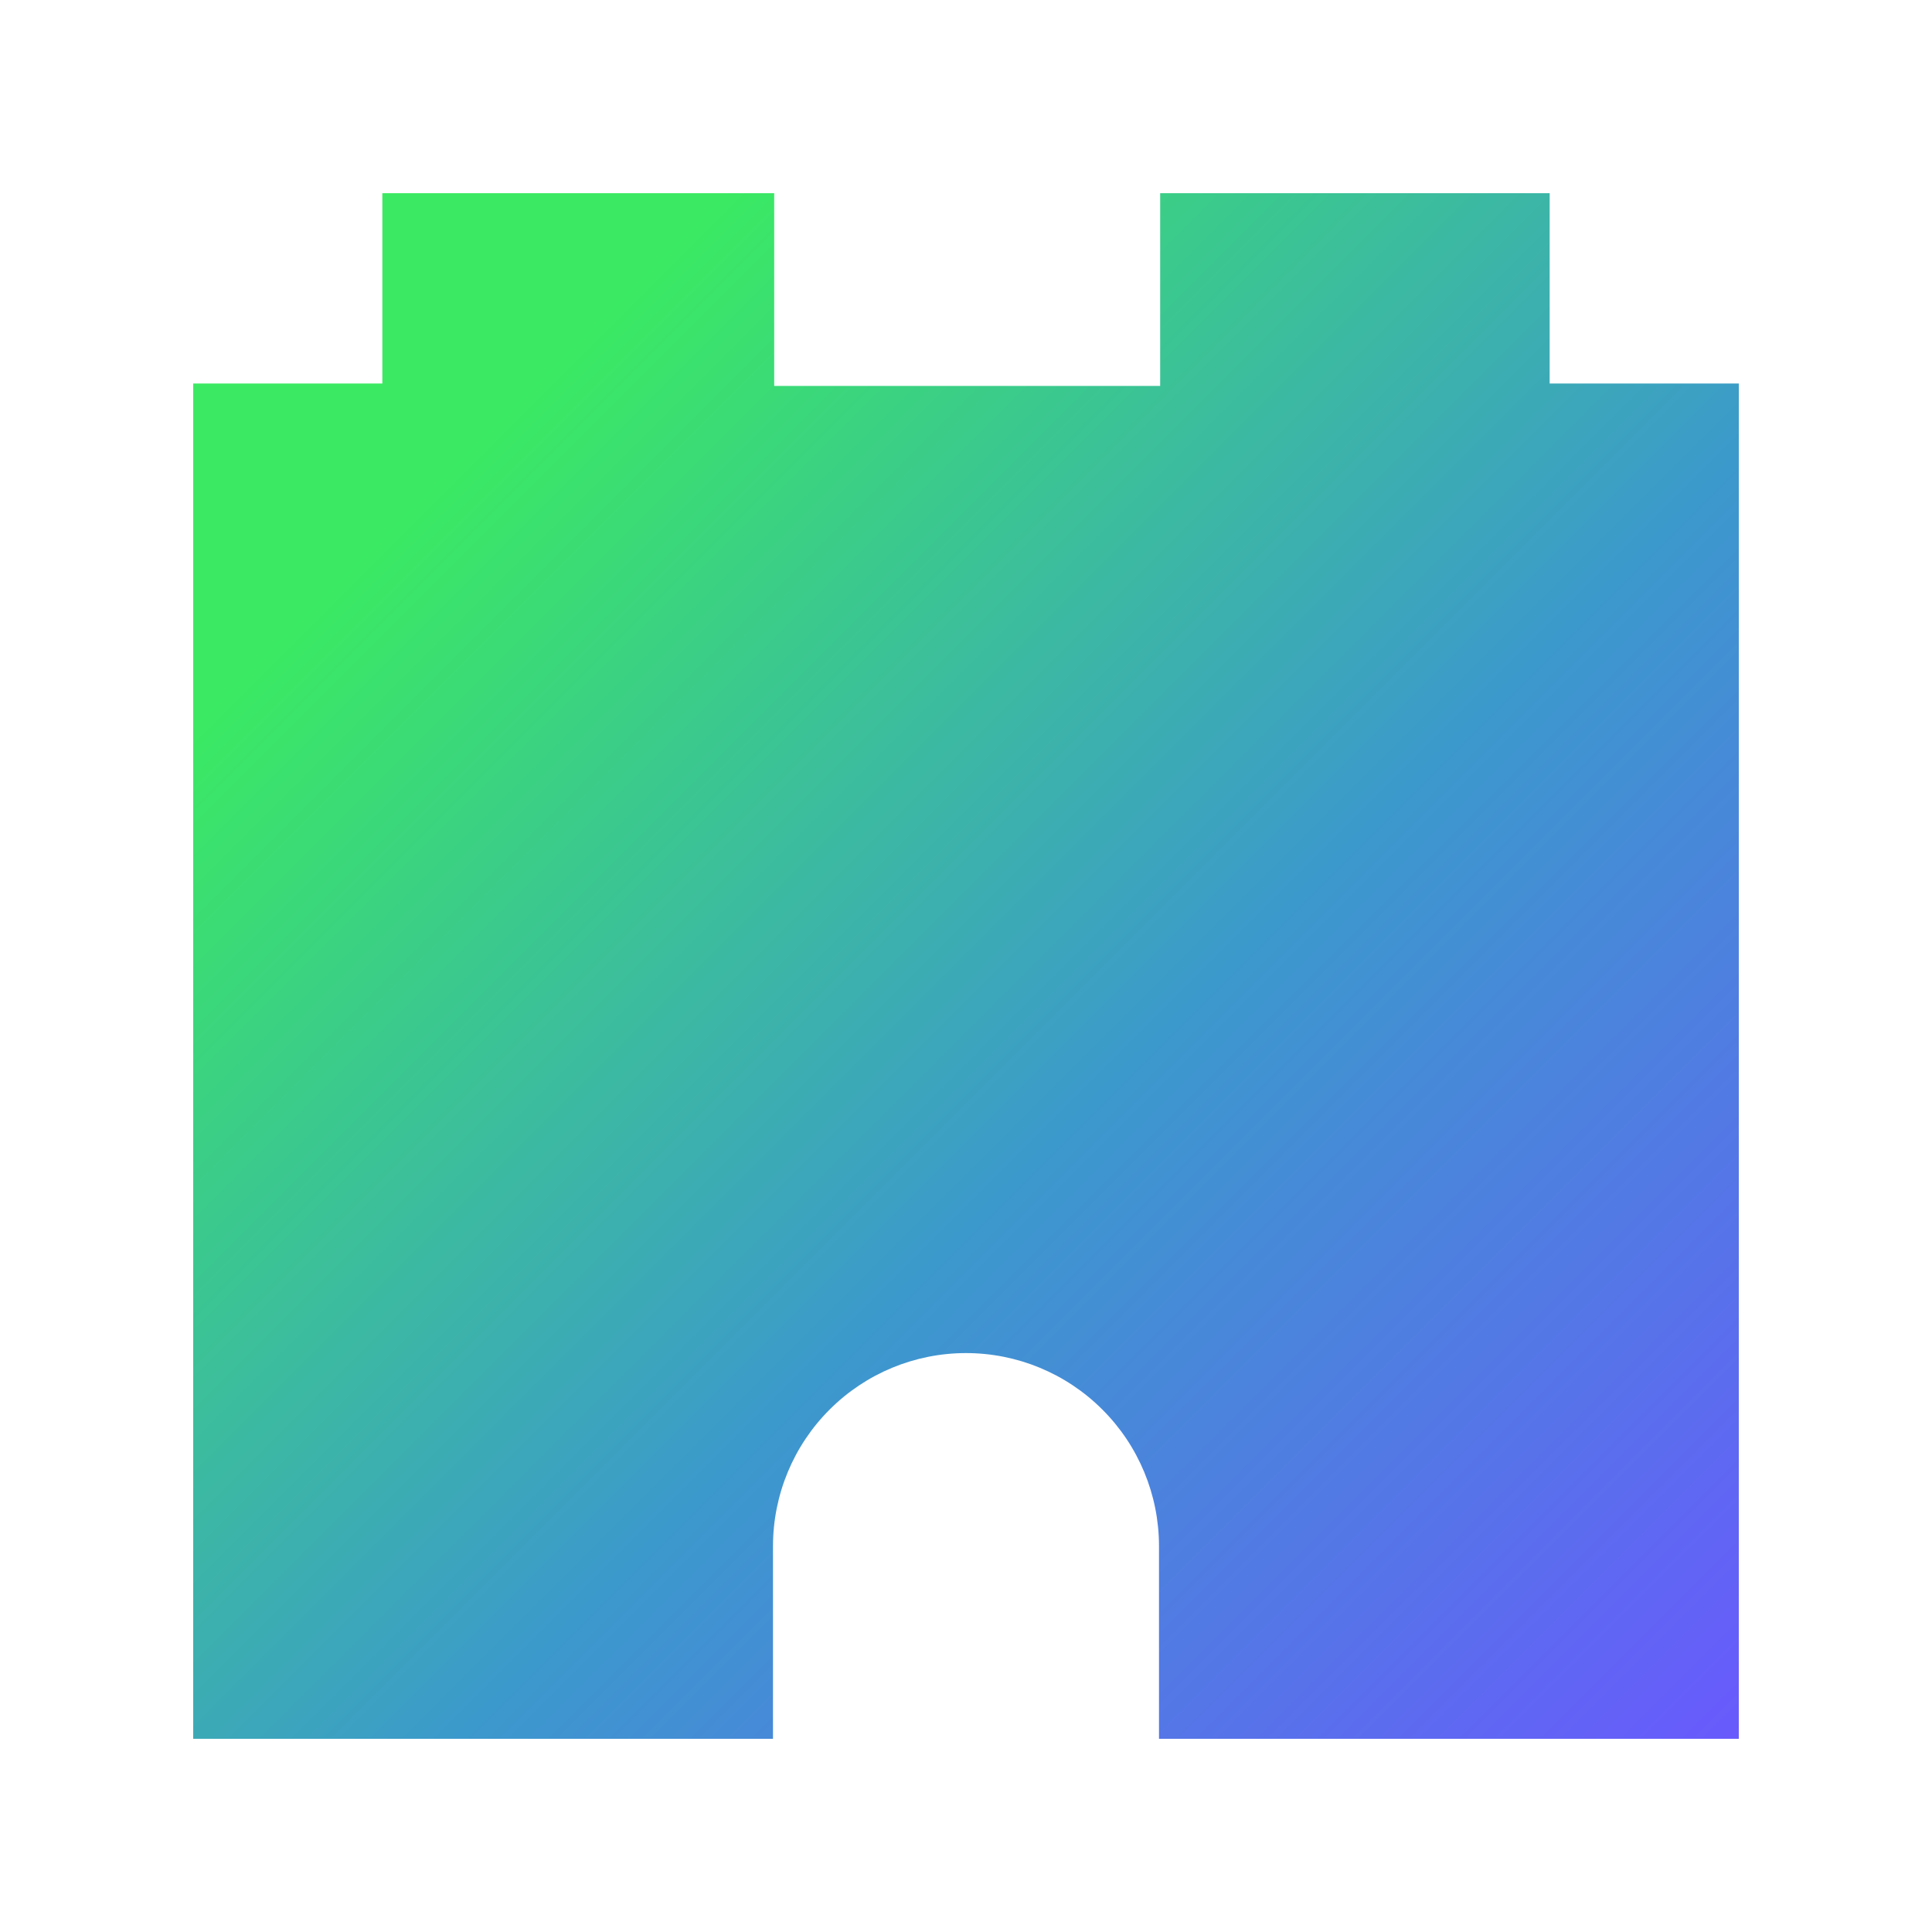
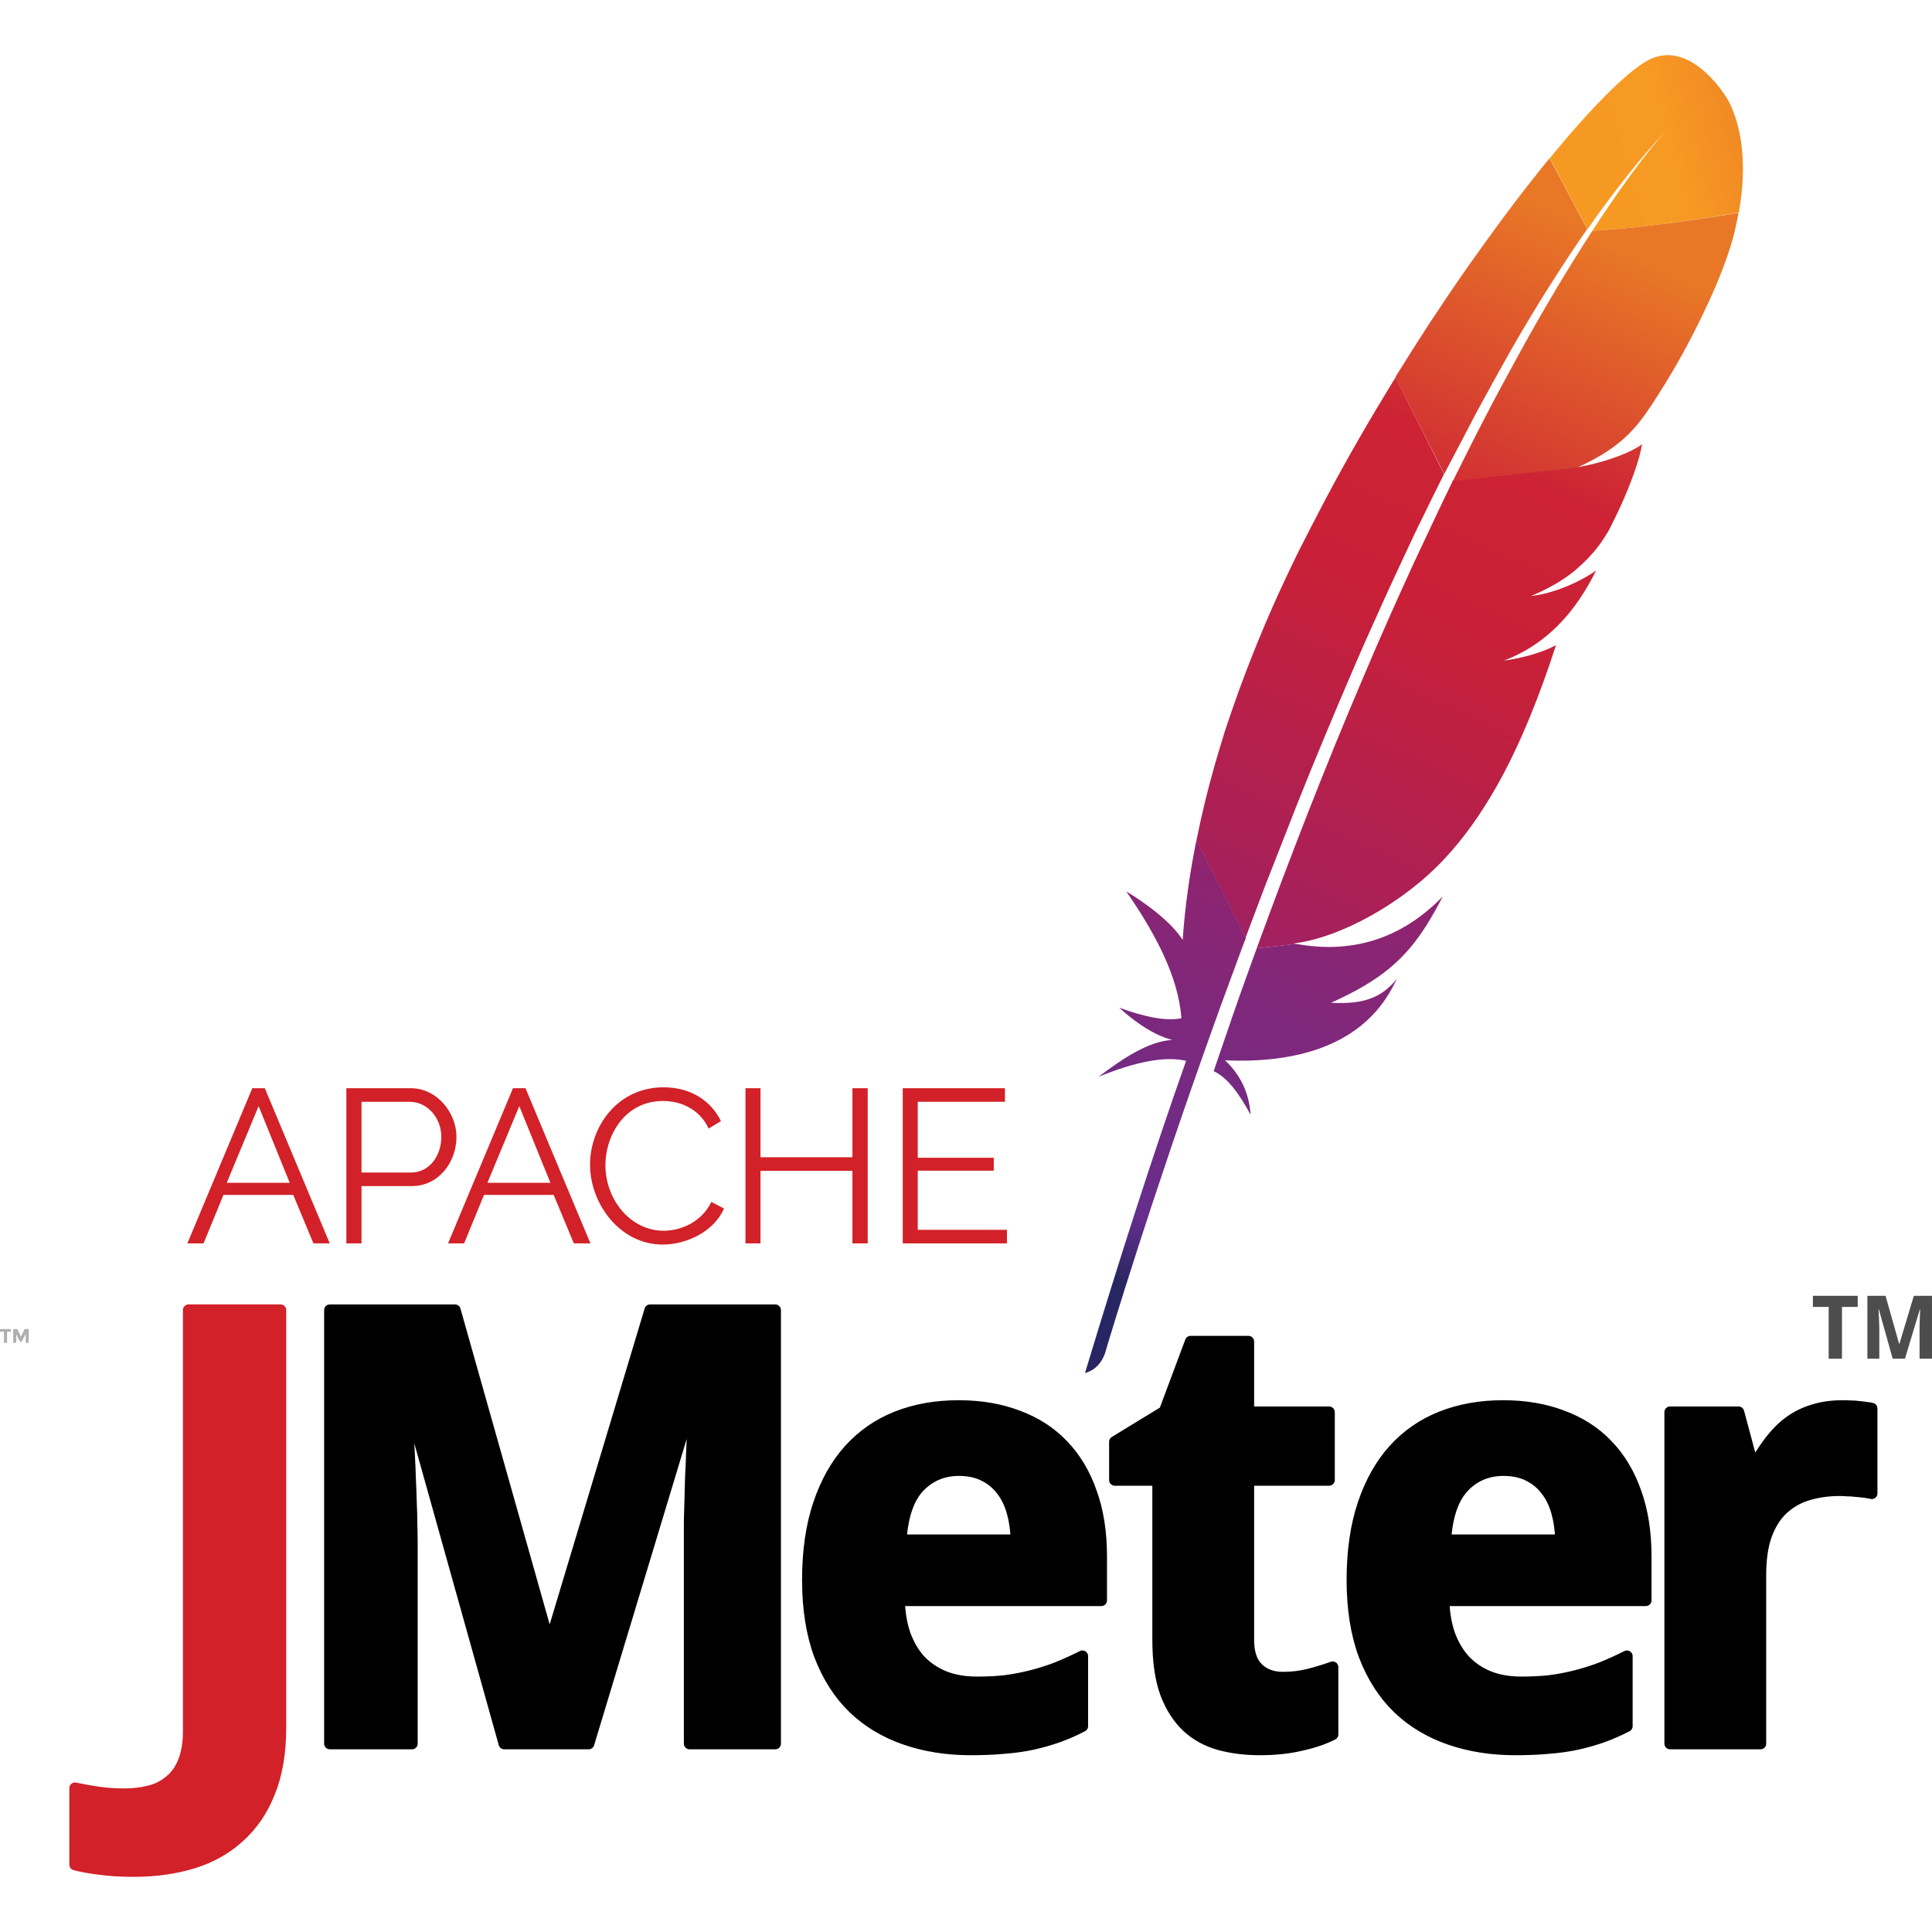
- <svg xmlns="http://www.w3.org/2000/svg" width="40" height="40" viewBox="0 0 40 40" fill="none">
-   <path d="M32.084 7.94V4H24.02V7.99H16.029V4H7.916V7.94H4V36H16.004V32.005C16.006 30.946 16.427 29.931 17.177 29.183C17.926 28.434 18.941 28.014 20 28.014C21.059 28.014 22.074 28.434 22.823 29.183C23.573 29.931 23.994 30.946 23.996 32.005V36H36V7.94H32.084Z" fill="url(#paint0_linear)" />
-   <defs>
-     <linearGradient id="paint0_linear" x1="2.942" y1="4.9" x2="37.777" y2="39.734" gradientUnits="userSpaceOnUse">
-       <stop offset="0.159" stop-color="#3BEA62" />
-       <stop offset="0.54" stop-color="#3C99CC" />
-       <stop offset="0.937" stop-color="#6B57FF" />
-     </linearGradient>
+ <svg xmlns="http://www.w3.org/2000/svg" xmlns:ns2="https://boxy-svg.com" xmlns:xlink="http://www.w3.org/1999/xlink" width="511.24" height="511.24" id="svg2" version="1.1">
+   <defs id="defs4">
+     <linearGradient id="linearGradient3739" gradientUnits="userSpaceOnUse" gradientTransform="matrix(0.4226,-0.9063,0.9063,0.4226,4226.976,-6584.594)" x1="-7708.797" y1="-803.36" x2="-7633.153" y2="-714.907" xlink:href="#SVGID_1_" />
+     <linearGradient id="linearGradient3741" gradientUnits="userSpaceOnUse" gradientTransform="matrix(0.4226,-0.9063,0.9063,0.4226,4226.976,-6584.594)" x1="-8268.639" y1="-813.123" x2="-7728.958" y2="-813.123" xlink:href="#SVGID_2_" />
+     <linearGradient id="linearGradient3743" gradientUnits="userSpaceOnUse" gradientTransform="matrix(0.4226,-0.9063,0.9063,0.4226,4226.976,-6584.594)" x1="-8203.492" y1="-758.994" x2="-7881.895" y2="-758.994" xlink:href="#SVGID_3_" />
+     <linearGradient id="linearGradient3745" gradientUnits="userSpaceOnUse" gradientTransform="matrix(0.4226,-0.9063,0.9063,0.4226,4226.976,-6584.594)" x1="-8238.328" y1="-818.152" x2="-7698.647" y2="-818.152" xlink:href="#SVGID_4_" />
+     <linearGradient id="linearGradient3747" gradientUnits="userSpaceOnUse" gradientTransform="matrix(0.4226,-0.9063,0.9063,0.4226,4226.976,-6584.594)" x1="-8198.968" y1="-810.851" x2="-7915.35" y2="-810.851" xlink:href="#SVGID_5_" />
+     <linearGradient id="linearGradient3749" gradientUnits="userSpaceOnUse" gradientTransform="matrix(0.4226,-0.9063,0.9063,0.4226,4226.976,-6584.594)" x1="-8238.328" y1="-762.297" x2="-7698.647" y2="-762.297" xlink:href="#SVGID_6_" />
+     <linearGradient id="linearGradient3751" gradientUnits="userSpaceOnUse" gradientTransform="matrix(0.4226,-0.9063,0.9063,0.4226,4226.976,-6584.594)" x1="-8271.806" y1="-765.071" x2="-7732.125" y2="-765.071" xlink:href="#SVGID_7_" />
+     <linearGradient id="linearGradient3753" gradientUnits="userSpaceOnUse" gradientTransform="matrix(0.4226,-0.9063,0.9063,0.4226,4226.976,-6584.594)" x1="-8238.328" y1="-745.685" x2="-7698.647" y2="-745.685" xlink:href="#SVGID_8_" />
+     <linearGradient id="linearGradient3755" gradientUnits="userSpaceOnUse" gradientTransform="matrix(0.4226,-0.9063,0.9063,0.4226,4226.976,-6584.594)" x1="-8238.328" y1="-747.586" x2="-7698.647" y2="-747.586" xlink:href="#SVGID_9_" />
+     <linearGradient id="linearGradient3757" gradientUnits="userSpaceOnUse" gradientTransform="matrix(0.4226,-0.9063,0.9063,0.4226,4226.976,-6584.594)" x1="-7935.143" y1="-747.967" x2="-7815.856" y2="-747.967" xlink:href="#SVGID_10_" />
  </defs>
+   <g id="layer1" transform="translate(647.2319,288.0656)">
+     <g id="g3347" transform="matrix(0.610567,0,0,0.610567,-671.8199,122.7514)" />
+     <g id="g3349" transform="matrix(0.610567,0,0,0.610567,-671.8199,122.7514)" />
+     <g id="g3351" transform="matrix(0.610567,0,0,0.610567,-671.8199,122.7514)" />
+     <g id="g3353" transform="matrix(0.610567,0,0,0.610567,-671.8199,122.7514)" />
+     <g id="g3355" transform="matrix(0.610567,0,0,0.610567,-671.8199,122.7514)" />
+     <g id="g3357" transform="matrix(0.610567,0,0,0.610567,-671.8199,122.7514)" />
+     <text style="font-size: 48px; font-style: normal; font-variant: normal; font-weight: bold; font-stretch: normal; line-height: 125%; letter-spacing: 0px; word-spacing: 0px; fill: rgb(0, 0, 0); fill-opacity: 1; stroke: none; font-family: Arial; white-space: pre;" x="175.767" y="103.829" id="text3762">
+       <tspan id="tspan3764" x="175.767" y="103.829" style="font-style:normal;font-variant:normal;font-weight:bold;font-stretch:normal;font-family:Droid Sans;-inkscape-font-specification:Droid Sans Bold" />
+     </text>
+     <g id="g8326" transform="translate(132.4205,222.1297)" />
+     <g id="g8328" transform="translate(132.4205,222.1297)" />
+     <g id="g8330" transform="translate(132.4205,222.1297)" />
+     <g id="g8332" transform="translate(132.4205,222.1297)" />
+     <g id="g8334" transform="translate(132.4205,222.1297)" />
+     <g id="g8336" transform="translate(132.4205,222.1297)" />
+     <path id="path3343" d="m -645.361,64.332 v 2.942 h -0.828 v -2.942 h -1.042 v -0.705 h 2.881 v 0.705 h -1.011 z" style="fill:#b0afb0" />
+     <path id="path3345" d="m -640.488,64.976 -0.981,1.992 h -0.49 l -0.981,-1.992 v 2.299 h -0.797 v -3.647 h 1.103 l 0.95,1.992 0.95,-1.992 h 1.103 v 3.647 h -0.797 v -2.299 z" style="fill:#b0afb0" />
+     <path id="path3718" style="font-size:160.722px;font-style:normal;font-variant:normal;font-weight:bold;font-stretch:normal;line-height:125%;letter-spacing:0px;word-spacing:0px;fill:#d22128;fill-opacity:1;stroke:#d22128;stroke-width:3;stroke-linejoin:round;stroke-miterlimit:4;stroke-opacity:1;stroke-dasharray:none;font-family:Droid Sans;-inkscape-font-specification:Droid Sans Bold" d="m -611.922,207.081 c -3.401,-3e-5 -6.383,-0.183 -8.946,-0.549 -2.564,-0.314 -4.735,-0.706 -6.514,-1.177 l 0,-20.247 c 1.936,0.419 3.976,0.785 6.121,1.099 2.093,0.314 4.395,0.471 6.906,0.471 2.407,-2e-5 4.63,-0.262 6.671,-0.785 2.093,-0.523 3.898,-1.439 5.415,-2.747 1.57,-1.256 2.773,-2.956 3.61,-5.101 0.889,-2.145 1.334,-4.839 1.334,-8.083 l 0,-111.36 24.328,0 0,110.575 c -4e-5,6.592 -0.968,12.269 -2.904,17.03 -1.883,4.761 -4.552,8.685 -8.005,11.772 -3.401,3.139 -7.482,5.441 -12.243,6.906 -4.761,1.465 -10.019,2.197 -15.774,2.197" />
+     <path style="font-size:160.722px;font-style:normal;font-variant:normal;font-weight:bold;font-stretch:normal;line-height:125%;letter-spacing:0px;word-spacing:0px;fill:#000000;fill-opacity:1;stroke:#000000;stroke-width:3;stroke-linejoin:round;stroke-miterlimit:4;stroke-opacity:1;stroke-dasharray:none;font-family:Droid Sans;-inkscape-font-specification:Droid Sans Bold" d="m -559.96,58.613 0,114.719 21.75,0 0,-53.375 c -10e-5,-1.465 -0.041,-3.106 -0.094,-4.938 -3e-5,-1.831 -0.052,-3.731 -0.156,-5.719 -0.052,-1.988 -0.114,-3.991 -0.219,-6.031 -0.052,-2.04 -0.145,-4.033 -0.25,-5.969 -0.209,-4.499 -0.467,-9.155 -0.781,-13.969 l 0.719,0 25.188,90 22.344,0 27.156,-89.844 0.625,0 c -0.157,4.761 -0.322,9.324 -0.531,13.719 -0.052,1.884 -0.145,3.824 -0.25,5.813 -0.052,1.988 -0.104,3.939 -0.156,5.875 -0.052,1.936 -0.104,3.774 -0.156,5.5 -1.1e-4,1.727 -1.1e-4,3.265 0,4.625 l 0,54.312 22.688,0 0,-114.719 -33.125,0 -26.375,87.719 -0.469,0 -24.781,-87.719 -33.125,0 z m 227.781,8.312 -6.906,18.5 -13.156,8.031 0,10.125 11.438,0 0,42.281 c -1e-5,5.65 0.671,10.358 2.031,14.125 1.413,3.715 3.343,6.688 5.75,8.938 2.407,2.197 5.266,3.767 8.562,4.656 3.296,0.889 6.837,1.312 10.656,1.312 3.924,0 7.548,-0.371 10.844,-1.156 3.348,-0.732 6.125,-1.693 8.375,-2.844 l 0,-17.812 c -2.197,0.785 -4.355,1.446 -6.5,1.969 -2.093,0.523 -4.333,0.781 -6.688,0.781 -2.721,2e-5 -4.92,-0.816 -6.594,-2.438 -1.674,-1.622 -2.5,-4.131 -2.5,-7.531 l 0,-42.281 21.344,0 0,-17.969 -21.344,0 0,-18.688 -15.312,0 z m -61.438,17.031 c -5.964,9e-5 -11.395,0.971 -16.312,2.906 -4.866,1.936 -9.057,4.816 -12.562,8.688 -3.453,3.819 -6.158,8.62 -8.094,14.375 -1.936,5.755 -2.906,12.465 -2.906,20.156 -1e-5,7.586 1.063,14.225 3.156,19.875 2.145,5.598 5.118,10.254 8.938,13.969 3.819,3.662 8.372,6.388 13.656,8.219 5.284,1.831 11.066,2.75 17.344,2.75 3.244,0 6.217,-0.113 8.938,-0.375 2.72,-0.209 5.271,-0.571 7.625,-1.094 2.354,-0.523 4.563,-1.174 6.656,-1.906 2.145,-0.785 4.282,-1.714 6.375,-2.812 l 0,-18.531 c -2.302,1.151 -4.553,2.173 -6.75,3.062 -2.197,0.837 -4.438,1.55 -6.688,2.125 -2.25,0.576 -4.562,1.03 -6.969,1.344 -2.354,0.262 -4.863,0.375 -7.531,0.375 -3.191,2e-5 -6.051,-0.475 -8.562,-1.469 -2.459,-0.994 -4.596,-2.419 -6.375,-4.25 -1.727,-1.883 -3.068,-4.175 -4.062,-6.844 -0.942,-2.721 -1.458,-5.745 -1.562,-9.094 l 53.5,0 0,-11.625 c -9e-5,-6.383 -0.878,-12.02 -2.656,-16.938 -1.727,-4.97 -4.235,-9.162 -7.531,-12.563 -3.244,-3.401 -7.229,-5.961 -11.938,-7.688 -4.656,-1.779 -9.88,-2.656 -15.688,-2.656 z m 144.094,0 c -5.964,9e-5 -11.395,0.971 -16.312,2.906 -4.866,1.936 -9.057,4.816 -12.562,8.688 -3.453,3.819 -6.158,8.62 -8.094,14.375 -1.936,5.755 -2.906,12.465 -2.906,20.156 0,7.586 1.063,14.225 3.156,19.875 2.145,5.598 5.118,10.254 8.938,13.969 3.819,3.662 8.372,6.388 13.656,8.219 5.284,1.831 11.065,2.75 17.344,2.75 3.244,0 6.217,-0.113 8.938,-0.375 2.72,-0.209 5.271,-0.571 7.625,-1.094 2.354,-0.523 4.563,-1.174 6.656,-1.906 2.145,-0.785 4.282,-1.714 6.375,-2.812 l 0,-18.531 c -2.302,1.151 -4.553,2.173 -6.75,3.062 -2.197,0.837 -4.438,1.55 -6.688,2.125 -2.25,0.576 -4.562,1.03 -6.969,1.344 -2.354,0.262 -4.863,0.375 -7.531,0.375 -3.191,2e-5 -6.051,-0.475 -8.562,-1.469 -2.459,-0.994 -4.565,-2.419 -6.344,-4.25 -1.727,-1.883 -3.1,-4.175 -4.094,-6.844 -0.942,-2.721 -1.458,-5.745 -1.562,-9.094 l 53.5,0 0,-11.625 c -9e-5,-6.383 -0.878,-12.02 -2.656,-16.938 -1.727,-4.97 -4.235,-9.162 -7.531,-12.563 -3.244,-3.401 -7.229,-5.961 -11.938,-7.688 -4.656,-1.779 -9.88,-2.656 -15.688,-2.656 z m 89.969,0 c -2.93,9e-5 -5.542,0.361 -7.844,1.094 -2.25,0.68 -4.294,1.661 -6.125,2.969 -1.779,1.256 -3.379,2.825 -4.844,4.656 -1.465,1.831 -2.838,3.844 -4.094,6.094 l -1.188,0 -3.531,-13.156 -18.125,0 0,87.719 23.938,0 0,-44.656 c -4e-5,-4.133 0.506,-7.612 1.5,-10.438 1.046,-2.877 2.481,-5.18 4.312,-6.906 1.883,-1.779 4.124,-3.059 6.688,-3.844 2.616,-0.785 5.444,-1.187 8.531,-1.188 0.523,1e-4 1.184,0.041 1.969,0.094 0.785,6e-5 1.559,0.052 2.344,0.156 0.837,0.052 1.642,0.145 2.375,0.25 0.732,0.105 1.3,0.208 1.719,0.312 l 0,-22.469 c -0.314,-0.105 -0.778,-0.166 -1.406,-0.219 -0.576,-0.105 -1.236,-0.198 -1.969,-0.25 -0.68,-0.105 -1.403,-0.156 -2.188,-0.156 -0.733,-0.052 -1.435,-0.062 -2.062,-0.062 z m -233.906,17.031 c 2.511,7e-5 4.71,0.465 6.594,1.406 1.883,0.942 3.463,2.232 4.719,3.906 1.256,1.622 2.185,3.563 2.812,5.812 0.628,2.25 0.979,4.707 1.031,7.375 l -30.531,0 c 0.419,-6.383 2.008,-11.049 4.781,-14.031 2.825,-2.982 6.356,-4.469 10.594,-4.469 z m 144.094,0 c 2.511,7e-5 4.71,0.465 6.594,1.406 1.883,0.942 3.463,2.232 4.719,3.906 1.256,1.622 2.185,3.563 2.812,5.812 0.628,2.25 0.979,4.707 1.031,7.375 l -30.531,0 c 0.419,-6.383 2.008,-11.049 4.781,-14.031 2.825,-2.982 6.356,-4.469 10.594,-4.469 z" id="path3720" />
+     <g style="font-size:35.265px;font-style:normal;font-variant:normal;font-weight:bold;font-stretch:normal;line-height:125%;letter-spacing:0px;word-spacing:0px;fill:#4d4d4d;fill-opacity:1;stroke:none;font-family:Arial;-inkscape-font-specification:Sans Bold" id="text3756" transform="matrix(0.6610196,0,0,0.6610196,-594.7849,-41.60463)">
+       <path d="m 658.028,171.062 -5.321,0 0,-20.732 -6.319,0 0,-4.443 17.942,0 0,4.443 -6.302,0 0,20.732" style="fill:#4d4d4d;font-family:Droid Sans;-inkscape-font-specification:Droid Sans Bold" id="path3879" />
+       <path d="m 678.329,171.062 -5.527,-19.75 -0.155,0 c 0.069,1.056 0.126,2.078 0.172,3.065 0.023,0.425 0.04,0.861 0.052,1.309 0.023,0.448 0.04,0.89 0.052,1.326 0.023,0.436 0.034,0.855 0.034,1.257 0.011,0.402 0.017,0.763 0.017,1.085 l 0,11.709 -4.77,0 0,-25.174 7.266,0 5.441,19.251 0.103,0 5.786,-19.251 7.266,0 0,25.174 -4.976,0 0,-11.916 c -2e-5,-0.298 -2e-5,-0.637 0,-1.016 0.011,-0.379 0.023,-0.781 0.034,-1.205 0.011,-0.425 0.023,-0.855 0.034,-1.291 0.023,-0.436 0.04,-0.861 0.052,-1.274 0.046,-0.964 0.086,-1.969 0.121,-3.013 l -0.138,0 -5.958,19.716 -4.907,0" style="fill:#4d4d4d;font-family:Droid Sans;-inkscape-font-specification:Droid Sans Bold" id="path3881" />
+     </g>
+     <g id="g8126" transform="matrix(0.3485616,0,0,0.3485616,-678.7292,-55.70087)">
+       <g id="g8128">
+         <path style="fill:#d22128" d="m 232.6,277.3 49.3,-117.8 h 9.5 l 49.3,117.8 H 328.3 L 313,240.5 h -53 l -15.1,36.8 h -12.3 z m 54.1,-104.2 -24.2,58.2 h 47.8 l -23.6,-58.2 z" id="path8130" />
+         <path style="fill:#d22128" d="M 353.3,277.3 V 159.5 h 48.8 c 20.2,0 34.8,18.7 34.8,37 0,19.2 -13.6,37.3 -33.8,37.3 h -38.3 v 43.5 h -11.5 z m 11.5,-53.8 h 37.7 c 13.9,0 22.9,-12.8 22.9,-27 0,-14.8 -10.9,-26.7 -23.9,-26.7 h -36.7 v 53.7 z" id="path8132" />
+         <path style="fill:#d22128" d="m 430.5,277.3 49.3,-117.8 h 9.5 l 49.3,117.8 H 526 l -15.3,-36.8 h -52.9 l -15.1,36.8 h -12.2 z m 54.1,-104.2 -24.2,58.2 h 47.8 l -23.6,-58.2 z" id="path8134" />
+         <path style="fill:#d22128" d="m 594.2,158.8 c 20.9,0 36.2,10.6 43.5,25.7 l -9.3,5.6 c -7.5,-15.6 -22.1,-20.9 -34.8,-20.9 -28.2,0 -43.6,25.2 -43.6,48.9 0,26 19.1,49.6 44.1,49.6 13.3,0 28.9,-6.6 36.3,-21.9 l 9.6,5 c -7.6,17.6 -28.5,27.4 -46.6,27.4 -32.3,0 -55.1,-30.9 -55.1,-60.7 0,-28.3 20.4,-58.7 55.9,-58.7 z" id="path8136" />
+         <path style="fill:#d22128" d="m 749.1,159.5 v 117.8 h -11.6 v -55.1 h -69.8 v 55.1 H 656.3 V 159.5 h 11.4 v 52.4 h 69.8 v -52.4 h 11.6 z" id="path8138" />
+         <path style="fill:#d22128" d="m 854.8,267 v 10.3 H 775.7 V 159.5 h 77.6 v 10.3 h -66.2 v 42.5 h 57.7 v 9.8 H 787.1 V 267 h 67.7 z" id="path8140" />
+       </g>
+     </g>
+     <g id="g3203" transform="matrix(0.6511625,0,0,0.6511625,-385.654,-284.5566)">
+       <linearGradient id="SVGID_1_" gradientUnits="userSpaceOnUse" x1="-7708.797" y1="-803.36" x2="-7633.153" y2="-714.907" gradientTransform="matrix(0.4226,-0.9063,0.9063,0.4226,4226.976,-6584.594)">
+         <stop offset="0" style="stop-color:#F69923" id="stop3206" />
+         <stop offset="0.312" style="stop-color:#F79A23" id="stop3208" />
+         <stop offset="0.838" style="stop-color:#E97826" id="stop3210" />
+       </linearGradient>
+       <path style="fill:url(#linearGradient3739)" d="m 267.1,19.6 c -8.4,5 -22.4,19 -39,39.3 l 15.3,28.9 c 10.7,-15.4 21.7,-29.2 32.7,-41 0.8,-0.9 1.3,-1.4 1.3,-1.4 -0.4,0.5 -0.9,0.9 -1.3,1.4 -3.6,3.9 -14.4,16.5 -30.7,41.6 15.7,-0.8 39.8,-4 59.5,-7.4 5.9,-32.8 -5.7,-47.8 -5.7,-47.8 0,0 -14.8,-23.9 -32.1,-13.6 z" id="path3212" />
+       <path style="fill:none" d="m 241.1,184.4 c 0.1,0 0.2,0 0.3,-0.1 l -2.2,0.2 c -0.1,0.1 -0.3,0.1 -0.4,0.2 0.8,-0.1 1.6,-0.2 2.3,-0.3 z" id="path3214" />
+       <path style="fill:none" d="m 225.5,236.1 c -1.2,0.3 -2.5,0.5 -3.8,0.7 1.3,-0.2 2.6,-0.4 3.8,-0.7 z" id="path3216" />
+       <path style="fill:none" d="m 119.3,352.2 c 0.2,-0.4 0.3,-0.9 0.5,-1.3 3.4,-8.9 6.7,-17.5 10,-26 3.7,-9.4 7.4,-18.6 11,-27.5 3.8,-9.3 7.6,-18.4 11.3,-27.1 3.9,-9.2 7.7,-18 11.5,-26.5 3.1,-6.9 6.1,-13.6 9.1,-20.1 1,-2.2 2,-4.3 3,-6.4 2,-4.2 3.9,-8.3 5.8,-12.3 1.8,-3.7 3.5,-7.3 5.2,-10.9 0.6,-1.2 1.2,-2.4 1.7,-3.5 0.1,-0.2 0.2,-0.4 0.3,-0.6 l -1.9,0.2 -1.5,-2.9 c -0.1,0.3 -0.3,0.6 -0.4,0.9 -2.7,5.3 -5.4,10.7 -8,16.2 -1.5,3.1 -3,6.3 -4.6,9.5 -4.2,8.8 -8.3,17.6 -12.3,26.6 -4.1,9 -8.1,18.1 -12,27.1 -3.9,8.9 -7.6,17.8 -11.3,26.7 -3.7,8.9 -7.3,17.7 -10.8,26.5 -3.7,9.2 -7.3,18.3 -10.7,27.3 -0.8,2 -1.6,4.1 -2.3,6.1 -2.8,7.3 -5.5,14.4 -8.1,21.5 l 2.4,4.7 2.1,-0.2 c 0.1,-0.2 0.2,-0.4 0.2,-0.6 3.1,-9.5 6.5,-18.6 9.8,-27.4 z" id="path3218" />
+       <path style="fill:none" d="m 220.7,236.9 0,0 c 0,0 0,0 0,0 0,0 0,0 0,0 z" id="path3220" />
+       <path style="fill:#be202e" d="m 215.6,262.2 c -2,0.4 -4,0.7 -6,1 0,0 0,0 0,0 1,-0.1 2.1,-0.3 3.1,-0.5 1,-0.1 2,-0.3 2.9,-0.5 z" id="path3222" />
+       <path style="opacity:0.35;fill:#be202e" d="m 215.6,262.2 c -2,0.4 -4,0.7 -6,1 0,0 0,0 0,0 1,-0.1 2.1,-0.3 3.1,-0.5 1,-0.1 2,-0.3 2.9,-0.5 z" id="path3224" />
+       <path style="fill:#be202e" d="m 220.8,236.9 c 0,0 0,0 0,0 -0.1,0 -0.1,0 0,0 0.3,0 0.6,-0.1 0.9,-0.1 1.3,-0.2 2.6,-0.4 3.8,-0.7 -1.5,0.3 -3.1,0.5 -4.7,0.8 l 0,0 0,0 z" id="path3226" />
+       <path style="opacity:0.35;fill:#be202e" d="m 220.8,236.9 c 0,0 0,0 0,0 -0.1,0 -0.1,0 0,0 0.3,0 0.6,-0.1 0.9,-0.1 1.3,-0.2 2.6,-0.4 3.8,-0.7 -1.5,0.3 -3.1,0.5 -4.7,0.8 l 0,0 0,0 z" id="path3228" />
+       <linearGradient id="SVGID_2_" gradientUnits="userSpaceOnUse" x1="-8268.639" y1="-813.123" x2="-7728.958" y2="-813.123" gradientTransform="matrix(0.4226,-0.9063,0.9063,0.4226,4226.976,-6584.594)">
+         <stop offset="0.323" style="stop-color:#9E2064" id="stop3231" />
+         <stop offset="0.63" style="stop-color:#C92037" id="stop3233" />
+         <stop offset="0.751" style="stop-color:#CD2335" id="stop3235" />
+         <stop offset="1" style="stop-color:#E97826" id="stop3237" />
+       </linearGradient>
+       <path style="fill:url(#linearGradient3741)" d="m 198.2,162.4 c 4.7,-8.7 9.4,-17.2 14.1,-25.5 4.9,-8.6 9.9,-16.9 15,-25 0.3,-0.5 0.6,-1 0.9,-1.4 5,-7.9 10,-15.5 15.1,-22.8 L 228,58.9 c -1.1,1.4 -2.3,2.8 -3.5,4.3 -4.4,5.5 -9,11.4 -13.7,17.7 -5.3,7.1 -10.7,14.6 -16.3,22.5 -5.1,7.3 -10.3,15 -15.5,22.9 -4.4,6.8 -8.8,13.7 -13.2,20.8 -0.2,0.3 -0.3,0.5 -0.5,0.8 l 19.9,39.3 c 4.4,-8.3 8.7,-16.6 13,-24.8 z" id="path3239" />
+       <linearGradient id="SVGID_3_" gradientUnits="userSpaceOnUse" x1="-8203.492" y1="-758.994" x2="-7881.895" y2="-758.994" gradientTransform="matrix(0.4226,-0.9063,0.9063,0.4226,4226.976,-6584.594)">
+         <stop offset="0" style="stop-color:#282662" id="stop3242" />
+         <stop offset="0.096" style="stop-color:#662E8D" id="stop3244" />
+         <stop offset="0.788" style="stop-color:#9F2064" id="stop3246" />
+         <stop offset="0.949" style="stop-color:#CD2032" id="stop3248" />
+       </linearGradient>
+       <path style="fill:url(#linearGradient3743)" d="m 107.5,384.1 c -2.6,7.2 -5.3,14.6 -7.9,22.2 0,0.1 -0.1,0.2 -0.1,0.3 -0.4,1.1 -0.8,2.1 -1.1,3.2 -1.8,5.1 -3.3,9.7 -6.9,20.1 5.9,2.7 10.6,9.7 15,17.7 -0.5,-8.3 -3.9,-16.1 -10.4,-22.1 28.9,1.3 53.9,-6 66.7,-27.2 1.1,-1.9 2.2,-3.9 3.2,-6 -5.9,7.4 -13.1,10.6 -26.8,9.8 0,0 -0.1,0 -0.1,0 0,0 0.1,0 0.1,0 20.1,-9 30.2,-17.7 39.1,-32 2.1,-3.4 4.2,-7.1 6.3,-11.2 -17.6,18.1 -38,23.2 -59.5,19.3 L 109,380 c -0.5,1.4 -1,2.7 -1.5,4.1 z" id="path3250" />
+       <linearGradient id="SVGID_4_" gradientUnits="userSpaceOnUse" x1="-8238.328" y1="-818.152" x2="-7698.647" y2="-818.152" gradientTransform="matrix(0.4226,-0.9063,0.9063,0.4226,4226.976,-6584.594)">
+         <stop offset="0.323" style="stop-color:#9E2064" id="stop3253" />
+         <stop offset="0.63" style="stop-color:#C92037" id="stop3255" />
+         <stop offset="0.751" style="stop-color:#CD2335" id="stop3257" />
+         <stop offset="1" style="stop-color:#E97826" id="stop3259" />
+       </linearGradient>
+       <path style="fill:url(#linearGradient3745)" d="m 115,348 c 3.5,-9 7.1,-18.1 10.7,-27.3 3.5,-8.8 7.1,-17.6 10.8,-26.5 3.7,-8.9 7.5,-17.8 11.3,-26.7 3.9,-9.1 7.9,-18.1 12,-27.1 4,-8.9 8.2,-17.8 12.3,-26.6 1.5,-3.2 3,-6.3 4.6,-9.5 2.6,-5.4 5.3,-10.8 8,-16.2 0.1,-0.3 0.3,-0.6 0.4,-0.9 L 165.4,148 c -0.3,0.5 -0.6,1.1 -1,1.6 -4.6,7.6 -9.3,15.3 -13.8,23.2 -4.6,8 -9.1,16.1 -13.5,24.4 -3.7,7 -7.3,14 -10.9,21.1 -0.7,1.4 -1.4,2.9 -2.1,4.3 -4.3,8.9 -8.3,17.6 -11.8,25.9 -4,9.4 -7.5,18.4 -10.6,26.9 -2,5.6 -3.9,11 -5.6,16.2 -1.4,4.4 -2.7,8.9 -4,13.3 -3,10.4 -5.5,20.8 -7.6,31.2 l 20,39.5 c 2.6,-7.1 5.4,-14.2 8.1,-21.5 0.8,-2 1.6,-4 2.4,-6.1 z" id="path3261" />
+       <linearGradient id="SVGID_5_" gradientUnits="userSpaceOnUse" x1="-8198.968" y1="-810.851" x2="-7915.35" y2="-810.851" gradientTransform="matrix(0.4226,-0.9063,0.9063,0.4226,4226.976,-6584.594)">
+         <stop offset="0" style="stop-color:#282662" id="stop3264" />
+         <stop offset="0.096" style="stop-color:#662E8D" id="stop3266" />
+         <stop offset="0.788" style="stop-color:#9F2064" id="stop3268" />
+         <stop offset="0.949" style="stop-color:#CD2032" id="stop3270" />
+       </linearGradient>
+       <path style="fill:url(#linearGradient3747)" d="m 84.2,337.5 c -2.5,12.6 -4.3,25.2 -5.2,37.8 0,0.4 -0.1,0.9 -0.1,1.3 -6.2,-10 -23,-19.8 -22.9,-19.7 12,17.4 21.1,34.6 22.4,51.5 -6.4,1.3 -15.2,-0.6 -25.3,-4.3 10.6,9.7 18.5,12.4 21.6,13.1 -9.7,0.6 -19.8,7.3 -30,15 14.9,-6.1 27,-8.5 35.6,-6.5 -13.7,38.7 -27.4,81.5 -41.1,126.9 4.2,-1.2 6.7,-4.1 8.1,-7.9 2.4,-8.2 18.7,-62.2 44.1,-133.1 0.7,-2 1.5,-4 2.2,-6.1 0.2,-0.6 0.4,-1.1 0.6,-1.7 2.7,-7.4 5.5,-15 8.4,-22.8 0.7,-1.8 1.3,-3.5 2,-5.3 0,0 0,-0.1 0,-0.1 l -20,-39.5 c -0.2,0.5 -0.3,0.9 -0.4,1.4 z" id="path3272" />
+       <linearGradient id="SVGID_6_" gradientUnits="userSpaceOnUse" x1="-8238.328" y1="-762.297" x2="-7698.647" y2="-762.297" gradientTransform="matrix(0.4226,-0.9063,0.9063,0.4226,4226.976,-6584.594)">
+         <stop offset="0.323" style="stop-color:#9E2064" id="stop3275" />
+         <stop offset="0.63" style="stop-color:#C92037" id="stop3277" />
+         <stop offset="0.751" style="stop-color:#CD2335" id="stop3279" />
+         <stop offset="1" style="stop-color:#E97826" id="stop3281" />
+       </linearGradient>
+       <path style="fill:url(#linearGradient3749)" d="m 188.4,190.6 c -0.6,1.2 -1.1,2.3 -1.7,3.5 -1.7,3.6 -3.5,7.2 -5.2,10.9 -1.9,4 -3.8,8.1 -5.8,12.3 -1,2.1 -2,4.2 -3,6.4 -3,6.5 -6,13.2 -9.1,20.1 -3.8,8.5 -7.6,17.3 -11.5,26.5 -3.7,8.7 -7.5,17.8 -11.3,27.1 -3.6,8.9 -7.3,18 -11,27.5 -3.3,8.4 -6.6,17.1 -10,26 -0.2,0.4 -0.3,0.9 -0.5,1.3 -3.3,8.8 -6.7,17.9 -10.1,27.2 -0.1,0.2 -0.2,0.4 -0.2,0.6 l 16.1,-1.8 c -0.3,-0.1 -0.6,-0.1 -1,-0.2 19.3,-2.4 44.9,-16.8 61.4,-34.6 7.6,-8.2 14.5,-17.8 20.9,-29.1 4.8,-8.4 9.2,-17.7 13.5,-28.1 3.7,-9 7.3,-18.8 10.7,-29.4 -4.4,2.3 -9.5,4 -15.1,5.2 -1,0.2 -2,0.4 -3,0.6 -1,0.2 -2,0.3 -3.1,0.5 l 0,0 0,0 c 0,0 0,0 0,0 18,-6.9 29.3,-20.2 37.5,-36.6 -4.7,3.2 -12.4,7.4 -21.6,9.5 -1.2,0.3 -2.5,0.5 -3.8,0.7 -0.3,0 -0.6,0.1 -1,0.1 l 0,0 0,0 c 0,0 0,0 0,0 0,0 0,0 0,0 l 0,0 c 6.2,-2.6 11.5,-5.5 16.1,-9 1,-0.7 1.9,-1.5 2.8,-2.3 1.4,-1.2 2.7,-2.5 4,-3.8 0.8,-0.9 1.6,-1.7 2.4,-2.6 1.8,-2.1 3.5,-4.4 5,-6.9 0.5,-0.8 1,-1.5 1.4,-2.3 0.6,-1.2 1.2,-2.3 1.7,-3.4 2.5,-5 4.5,-9.5 6.1,-13.5 0.8,-2 1.5,-3.8 2.1,-5.5 0.2,-0.7 0.5,-1.3 0.7,-2 0.6,-1.9 1.2,-3.6 1.6,-5.1 0.6,-2.2 1,-4 1.2,-5.3 l 0,0 0,0 c -0.6,0.5 -1.3,1 -2.1,1.4 -5.4,3.2 -14.7,6.2 -22.2,7.6 l 14.8,-1.6 -14.8,1.6 c -0.1,0 -0.2,0 -0.3,0.1 -0.7,0.1 -1.5,0.2 -2.3,0.4 0.1,-0.1 0.3,-0.1 0.4,-0.2 l -50.6,5.5 c 0.1,0.4 0,0.6 -0.1,0.7 z" id="path3283" />
+       <linearGradient id="SVGID_7_" gradientUnits="userSpaceOnUse" x1="-8271.806" y1="-765.071" x2="-7732.125" y2="-765.071" gradientTransform="matrix(0.4226,-0.9063,0.9063,0.4226,4226.976,-6584.594)">
+         <stop offset="0.323" style="stop-color:#9E2064" id="stop3286" />
+         <stop offset="0.63" style="stop-color:#C92037" id="stop3288" />
+         <stop offset="0.751" style="stop-color:#CD2335" id="stop3290" />
+         <stop offset="1" style="stop-color:#E97826" id="stop3292" />
+       </linearGradient>
+       <path style="fill:url(#linearGradient3751)" d="m 245.4,88.4 c -4.5,6.9 -9.4,14.8 -14.7,23.6 -0.3,0.5 -0.6,0.9 -0.8,1.4 -4.6,7.7 -9.4,16.1 -14.5,25.4 -4.4,8 -9,16.5 -13.8,25.8 -4.2,8 -8.4,16.5 -12.9,25.5 l 50.6,-5.5 c 14.7,-6.8 21.3,-12.9 27.7,-21.8 1.7,-2.4 3.4,-5 5.1,-7.7 5.2,-8.1 10.3,-17 14.8,-25.9 4.4,-8.6 8.3,-17.1 11.2,-24.7 1.9,-4.9 3.4,-9.4 4.5,-13.4 0.9,-3.5 1.6,-6.8 2.2,-10 -19.6,3.3 -43.7,6.5 -59.4,7.3 z" id="path3294" />
+       <path style="fill:#be202e" d="m 212.7,262.8 c -1,0.2 -2,0.3 -3.1,0.5 l 0,0 c 1,-0.2 2,-0.4 3.1,-0.5 z" id="path3296" />
+       <path style="opacity:0.35;fill:#be202e" d="m 212.7,262.8 c -1,0.2 -2,0.3 -3.1,0.5 l 0,0 c 1,-0.2 2,-0.4 3.1,-0.5 z" id="path3298" />
+       <linearGradient id="SVGID_8_" gradientUnits="userSpaceOnUse" x1="-8238.328" y1="-745.685" x2="-7698.647" y2="-745.685" gradientTransform="matrix(0.4226,-0.9063,0.9063,0.4226,4226.976,-6584.594)">
+         <stop offset="0.323" style="stop-color:#9E2064" id="stop3301" />
+         <stop offset="0.63" style="stop-color:#C92037" id="stop3303" />
+         <stop offset="0.751" style="stop-color:#CD2335" id="stop3305" />
+         <stop offset="1" style="stop-color:#E97826" id="stop3307" />
+       </linearGradient>
+       <path style="fill:url(#linearGradient3753)" d="m 212.7,262.8 c -1,0.2 -2,0.3 -3.1,0.5 l 0,0 c 1,-0.2 2,-0.4 3.1,-0.5 z" id="path3309" />
+       <path style="fill:#be202e" d="m 220.7,236.9 c 0.3,0 0.6,-0.1 1,-0.1 -0.3,0 -0.6,0.1 -1,0.1 l 0,0 z" id="path3311" />
+       <path style="opacity:0.35;fill:#be202e" d="m 220.7,236.9 c 0.3,0 0.6,-0.1 1,-0.1 -0.3,0 -0.6,0.1 -1,0.1 l 0,0 z" id="path3313" />
+       <linearGradient id="SVGID_9_" gradientUnits="userSpaceOnUse" x1="-8238.328" y1="-747.586" x2="-7698.647" y2="-747.586" gradientTransform="matrix(0.4226,-0.9063,0.9063,0.4226,4226.976,-6584.594)">
+         <stop offset="0.323" style="stop-color:#9E2064" id="stop3316" />
+         <stop offset="0.63" style="stop-color:#C92037" id="stop3318" />
+         <stop offset="0.751" style="stop-color:#CD2335" id="stop3320" />
+         <stop offset="1" style="stop-color:#E97826" id="stop3322" />
+       </linearGradient>
+       <path style="fill:url(#linearGradient3755)" d="m 220.7,236.9 c 0.3,0 0.6,-0.1 1,-0.1 -0.3,0 -0.6,0.1 -1,0.1 l 0,0 z" id="path3324" />
+       <path style="fill:#be202e" d="m 220.8,236.9 c 0,0 0,0 0,0 l 0,0 0,0 0,0 c 0,0 0,0 0,0 z" id="path3326" />
+       <path style="opacity:0.35;fill:#be202e" d="m 220.8,236.9 c 0,0 0,0 0,0 l 0,0 0,0 0,0 c 0,0 0,0 0,0 z" id="path3328" />
+       <linearGradient id="SVGID_10_" gradientUnits="userSpaceOnUse" x1="-7935.143" y1="-747.967" x2="-7815.856" y2="-747.967" gradientTransform="matrix(0.4226,-0.9063,0.9063,0.4226,4226.976,-6584.594)">
+         <stop offset="0.323" style="stop-color:#9E2064" id="stop3331" />
+         <stop offset="0.63" style="stop-color:#C92037" id="stop3333" />
+         <stop offset="0.751" style="stop-color:#CD2335" id="stop3335" />
+         <stop offset="1" style="stop-color:#E97826" id="stop3337" />
+       </linearGradient>
+       <path style="fill:url(#linearGradient3757)" d="m 220.8,236.9 c 0,0 0,0 0,0 l 0,0 0,0 0,0 c 0,0 0,0 0,0 z" id="path3339" />
+     </g>
+   </g>
+   <path d="M 520.162 431.436 L 555.823 497.794 L 484.5 497.794 L 520.162 431.436 Z" style="stroke: rgb(0, 0, 0); fill: rgb(5, 189, 5); transform-box: fill-box; transform-origin: 50% 50%;" transform="matrix(0, 1, -1, 0, -45.39784, -3.402499)" ns2:shape="triangle 484.5 431.436 71.323 66.358 0.5 0 1@78737084" />
</svg>
